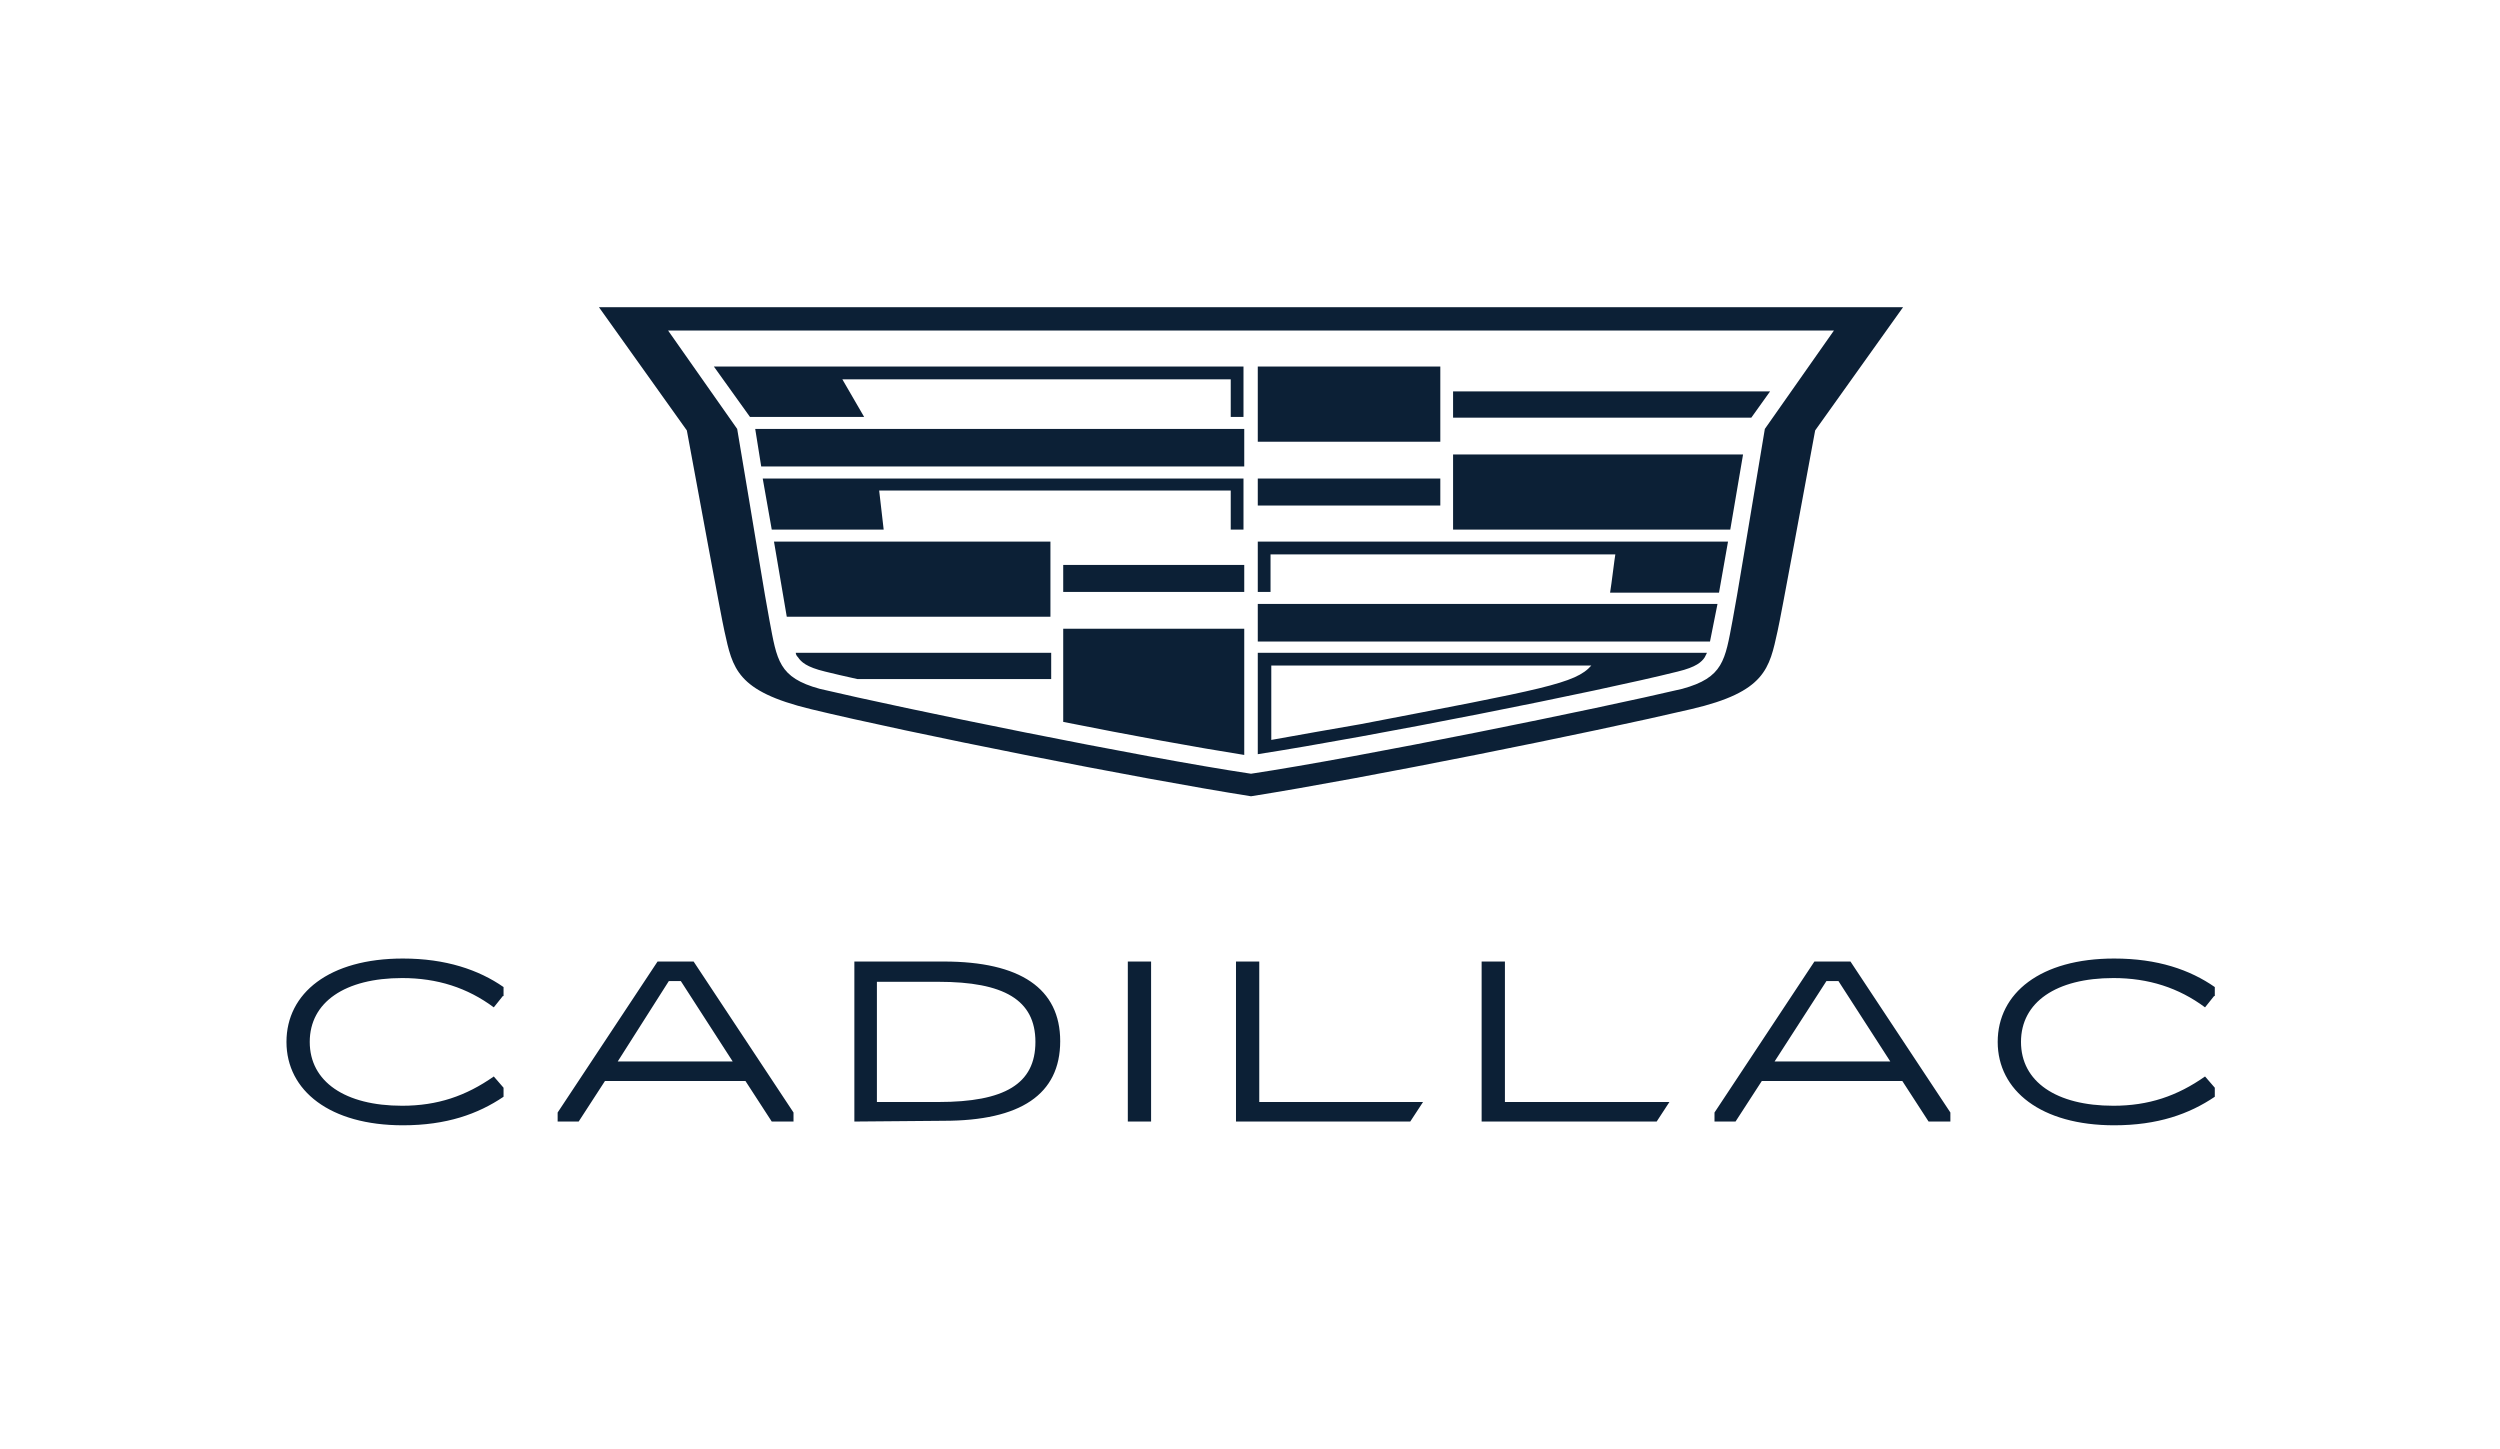
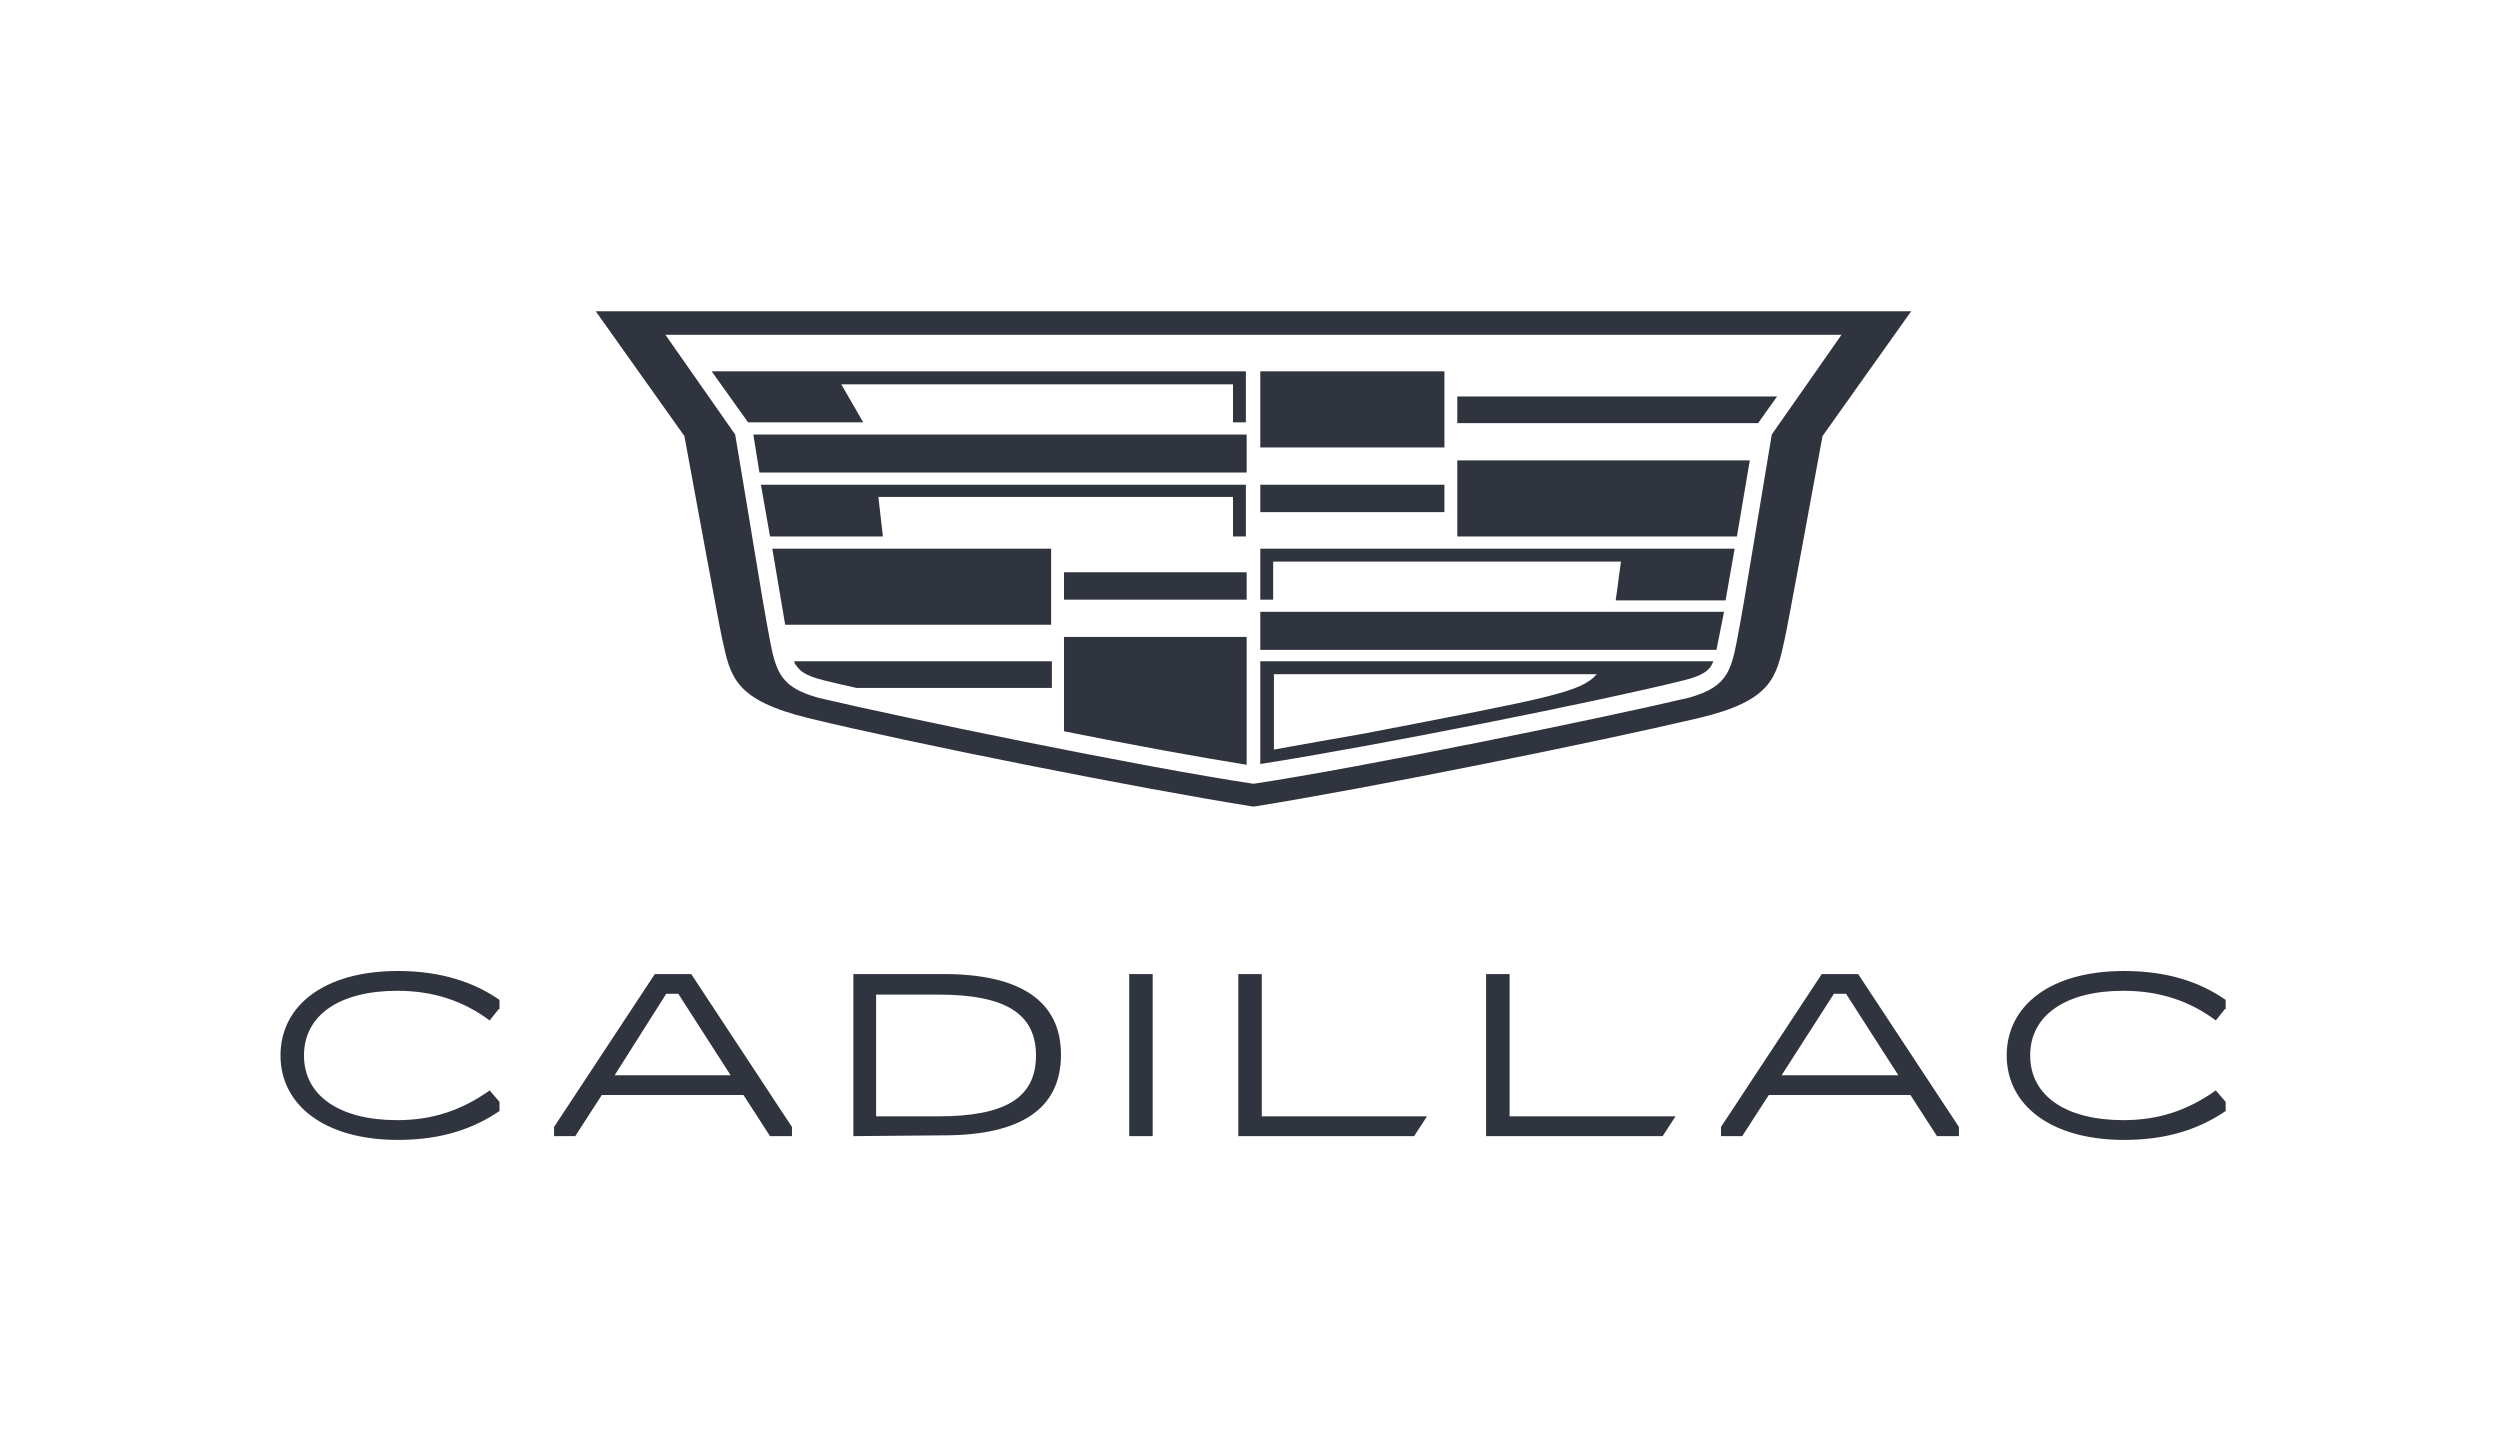
- <svg xmlns="http://www.w3.org/2000/svg" width="126" height="73" viewBox="0 0 126 73" fill="none">
-   <path d="M43.06 56.526V48.461H47.566C51.428 48.461 53.434 49.824 53.434 52.474C53.434 55.163 51.428 56.488 47.566 56.488L43.06 56.526ZM44.196 55.541H47.301C50.632 55.541 52.185 54.632 52.185 52.512C52.185 50.392 50.594 49.483 47.301 49.483H44.196V55.541ZM58.015 56.526H56.842V48.461H58.015V56.526ZM75.848 55.541H84.139L83.496 56.526H74.674V48.461H75.848V55.541ZM63.429 55.541H71.721L71.077 56.526H62.294V48.461H63.467V55.541H63.429ZM28.105 56.526V56.071L33.141 48.461H34.958L39.993 56.071V56.526H38.896L37.57 54.481H30.491L29.165 56.526H28.105ZM31.134 53.497H36.927L34.314 49.446H33.709L31.134 53.497ZM25.341 50.203L24.887 50.771C23.562 49.786 22.047 49.294 20.268 49.294C17.391 49.294 15.611 50.506 15.611 52.512C15.611 54.519 17.391 55.73 20.268 55.73C22.047 55.73 23.486 55.238 24.887 54.254L25.379 54.822V55.276C24.092 56.147 22.502 56.715 20.306 56.715C16.633 56.715 14.438 54.973 14.438 52.512C14.438 50.051 16.596 48.31 20.306 48.31C22.464 48.31 24.13 48.878 25.379 49.748V50.203H25.341ZM111.588 50.203L111.134 50.771C109.809 49.786 108.294 49.294 106.515 49.294C103.637 49.294 101.858 50.506 101.858 52.512C101.858 54.519 103.637 55.73 106.515 55.73C108.294 55.73 109.733 55.238 111.134 54.254L111.626 54.822V55.276C110.339 56.147 108.749 56.715 106.553 56.715C102.88 56.715 100.684 54.973 100.684 52.512C100.684 50.051 102.842 48.31 106.553 48.31C108.749 48.31 110.377 48.878 111.626 49.748V50.203H111.588ZM86.411 56.526V56.071L91.446 48.461H93.264L98.299 56.071V56.526H97.201L95.876 54.481H88.796L87.471 56.526H86.411ZM89.44 53.497H95.27L92.658 49.446H92.052L89.44 53.497ZM44.537 26.691H38.896L38.441 24.117H62.672V26.691H62.029V24.722H44.31L44.537 26.691ZM38.365 23.511H62.71V21.618H38.063L38.365 23.511ZM53.586 29.834H62.71V28.471H53.586V29.834ZM37.798 21.012H43.552L42.455 19.119H62.029V21.012H62.672V18.475H35.98L37.798 21.012ZM72.592 18.475H63.392V22.262H72.592V18.475ZM40.221 33.127C40.372 33.355 40.637 33.62 41.584 33.847C42.038 33.96 42.53 34.074 43.212 34.225H52.98V32.9H40.107C40.107 32.976 40.145 33.052 40.221 33.127ZM39.653 31.083H52.942V27.297H39.009L39.653 31.083ZM53.586 36.383C56.993 37.065 60.325 37.671 62.71 38.049V31.689H53.586V36.383ZM73.235 26.691H87.206L87.85 22.905H73.235V26.691ZM73.235 19.687V21.05H88.266L89.213 19.725H73.235V19.687ZM95.914 15.484L91.484 21.694C90.992 24.344 89.743 31.159 89.591 31.802C89.175 33.695 88.985 34.869 85.237 35.74C80.24 36.914 68.806 39.223 63.051 40.132C57.296 39.223 45.862 36.951 40.864 35.74C37.116 34.831 36.927 33.695 36.51 31.802C36.359 31.159 35.109 24.344 34.617 21.694L30.188 15.484H95.914ZM92.431 16.658H33.671L37.154 21.618C38.025 26.767 38.555 30.099 38.782 31.272C39.161 33.279 39.236 34.15 41.319 34.718C45.483 35.702 57.485 38.163 63.051 38.996C68.578 38.163 80.618 35.702 84.783 34.718C86.865 34.15 86.941 33.279 87.32 31.272C87.547 30.099 88.077 26.805 88.948 21.618L92.431 16.658ZM63.392 29.834H64.035V27.941H81.413C81.375 28.13 81.224 29.417 81.148 29.872H86.638L87.092 27.297H63.392V29.834ZM63.392 32.332H86.184L86.562 30.439H63.392V32.332ZM72.592 24.117H63.392V25.48H72.592V24.117ZM63.392 32.9H86.032C85.994 32.976 85.957 33.052 85.919 33.127C85.767 33.355 85.502 33.62 84.556 33.847C80.467 34.869 69.222 37.103 63.392 38.011V32.9ZM64.073 37.292C65.133 37.103 67.67 36.648 68.578 36.497C77.816 34.718 79.407 34.453 80.202 33.544H64.073V37.292Z" fill="#0C2036" />
+ <svg xmlns="http://www.w3.org/2000/svg" width="86" height="50" viewBox="0 0 86 50" fill="none">
+   <path d="M29.356 39.083V33.507H32.458C35.117 33.507 36.498 34.449 36.498 36.282C36.498 38.14 35.117 39.056 32.458 39.056L29.356 39.083ZM30.138 38.402H32.275C34.569 38.402 35.638 37.774 35.638 36.308C35.638 34.842 34.543 34.214 32.275 34.214H30.138V38.402ZM39.652 39.083H38.844V33.507H39.652V39.083ZM51.93 38.402H57.638L57.195 39.083H51.122V33.507H51.93V38.402ZM43.38 38.402H49.089L48.645 39.083H42.598V33.507H43.406V38.402H43.38ZM19.059 39.083V38.768L22.526 33.507H23.778L27.244 38.768V39.083H26.489L25.576 37.669H20.702L19.789 39.083H19.059V39.083ZM21.145 36.988H25.133L23.334 34.187H22.917L21.145 36.988ZM17.157 34.711L16.844 35.103C15.931 34.423 14.889 34.083 13.664 34.083C11.683 34.083 10.457 34.92 10.457 36.308C10.457 37.695 11.683 38.533 13.664 38.533C14.889 38.533 15.879 38.192 16.844 37.512L17.183 37.904V38.219C16.297 38.821 15.202 39.213 13.69 39.213C11.161 39.213 9.649 38.009 9.649 36.308C9.649 34.606 11.135 33.402 13.69 33.402C15.176 33.402 16.323 33.795 17.183 34.397V34.711H17.157ZM76.537 34.711L76.224 35.103C75.312 34.423 74.269 34.083 73.044 34.083C71.063 34.083 69.838 34.92 69.838 36.308C69.838 37.695 71.063 38.533 73.044 38.533C74.269 38.533 75.26 38.192 76.224 37.512L76.563 37.904V38.219C75.677 38.821 74.582 39.213 73.07 39.213C70.541 39.213 69.03 38.009 69.03 36.308C69.03 34.606 70.515 33.402 73.07 33.402C74.582 33.402 75.703 33.795 76.563 34.397V34.711H76.537ZM59.202 39.083V38.768L62.669 33.507H63.92L67.387 38.768V39.083H66.632L65.719 37.669H60.845L59.932 39.083H59.202V39.083ZM61.288 36.988H65.302L63.504 34.187H63.086L61.288 36.988ZM30.372 18.455H26.489L26.176 16.675H42.858V18.455H42.415V17.094H30.216L30.372 18.455ZM26.124 16.256H42.885V14.947H25.915L26.124 16.256ZM36.602 20.628H42.885V19.685H36.602V20.628ZM25.733 14.528H29.695L28.939 13.22H42.415V14.528H42.858V12.774H24.481L25.733 14.528ZM49.688 12.774H43.354V15.392H49.688V12.774ZM27.401 22.905C27.505 23.062 27.688 23.245 28.339 23.402C28.652 23.481 28.991 23.559 29.46 23.664H36.185V22.748H27.323C27.323 22.8 27.349 22.853 27.401 22.905ZM27.01 21.491H36.159V18.874H26.567L27.01 21.491ZM36.602 25.156C38.949 25.628 41.242 26.046 42.885 26.308V21.91H36.602V25.156V25.156ZM50.131 18.455H59.75L60.193 15.837H50.131V18.455V18.455ZM50.131 13.612V14.555H60.48L61.131 13.638H50.131V13.612ZM65.745 10.707L62.695 15C62.356 16.832 61.496 21.544 61.392 21.989C61.105 23.298 60.975 24.109 58.394 24.711C54.953 25.523 47.081 27.119 43.119 27.748C39.157 27.119 31.285 25.549 27.844 24.711C25.263 24.083 25.133 23.298 24.846 21.989C24.742 21.544 23.882 16.832 23.543 15L20.493 10.707H65.745V10.707ZM63.347 11.518H22.891L25.29 14.947C25.889 18.507 26.254 20.811 26.41 21.622C26.671 23.01 26.723 23.612 28.157 24.005C31.024 24.685 39.287 26.387 43.119 26.962C46.925 26.387 55.214 24.685 58.082 24.005C59.515 23.612 59.567 23.01 59.828 21.622C59.984 20.811 60.349 18.534 60.949 14.947L63.347 11.518ZM43.354 20.628H43.797V19.319H55.762C55.736 19.45 55.631 20.34 55.579 20.654H59.359L59.672 18.874H43.354V20.628V20.628ZM43.354 22.355H59.046L59.307 21.047H43.354V22.355ZM49.688 16.675H43.354V17.617H49.688V16.675ZM43.354 22.748H58.942C58.916 22.8 58.89 22.853 58.864 22.905C58.759 23.062 58.577 23.245 57.925 23.402C55.11 24.109 47.368 25.654 43.354 26.282V22.748ZM43.823 25.785C44.553 25.654 46.299 25.34 46.925 25.235C53.285 24.005 54.38 23.821 54.928 23.193H43.823V25.785Z" fill="#30343F" />
</svg>
